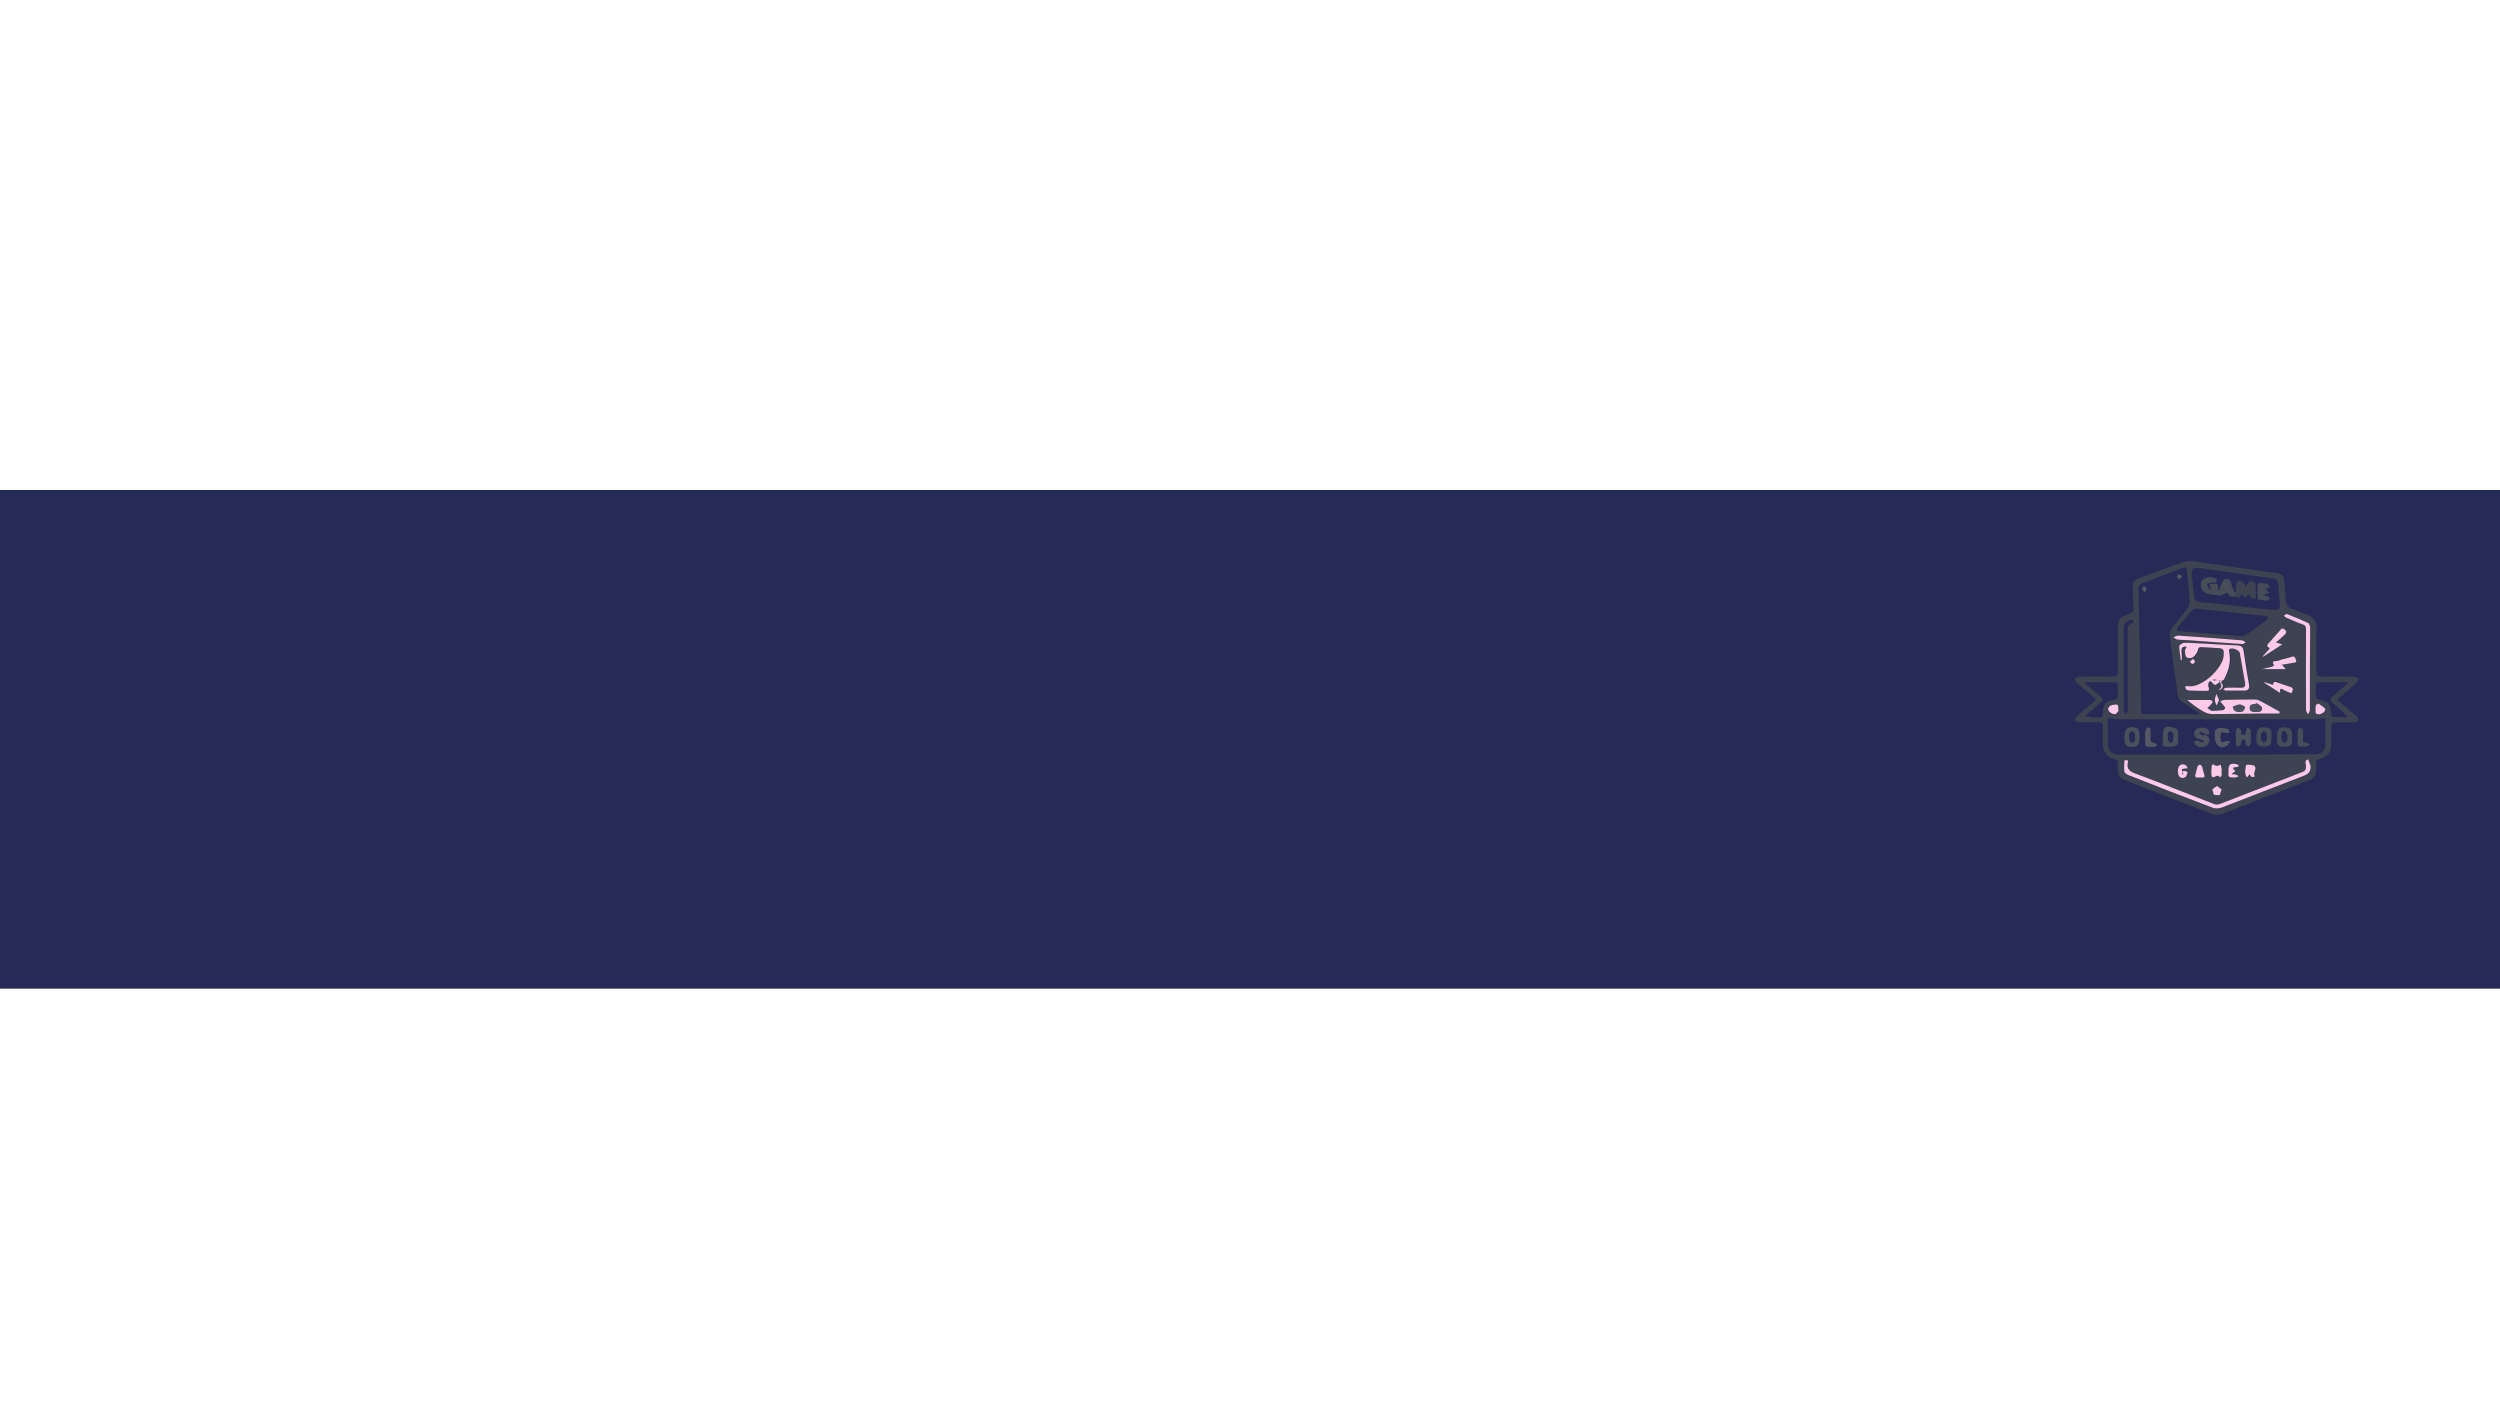
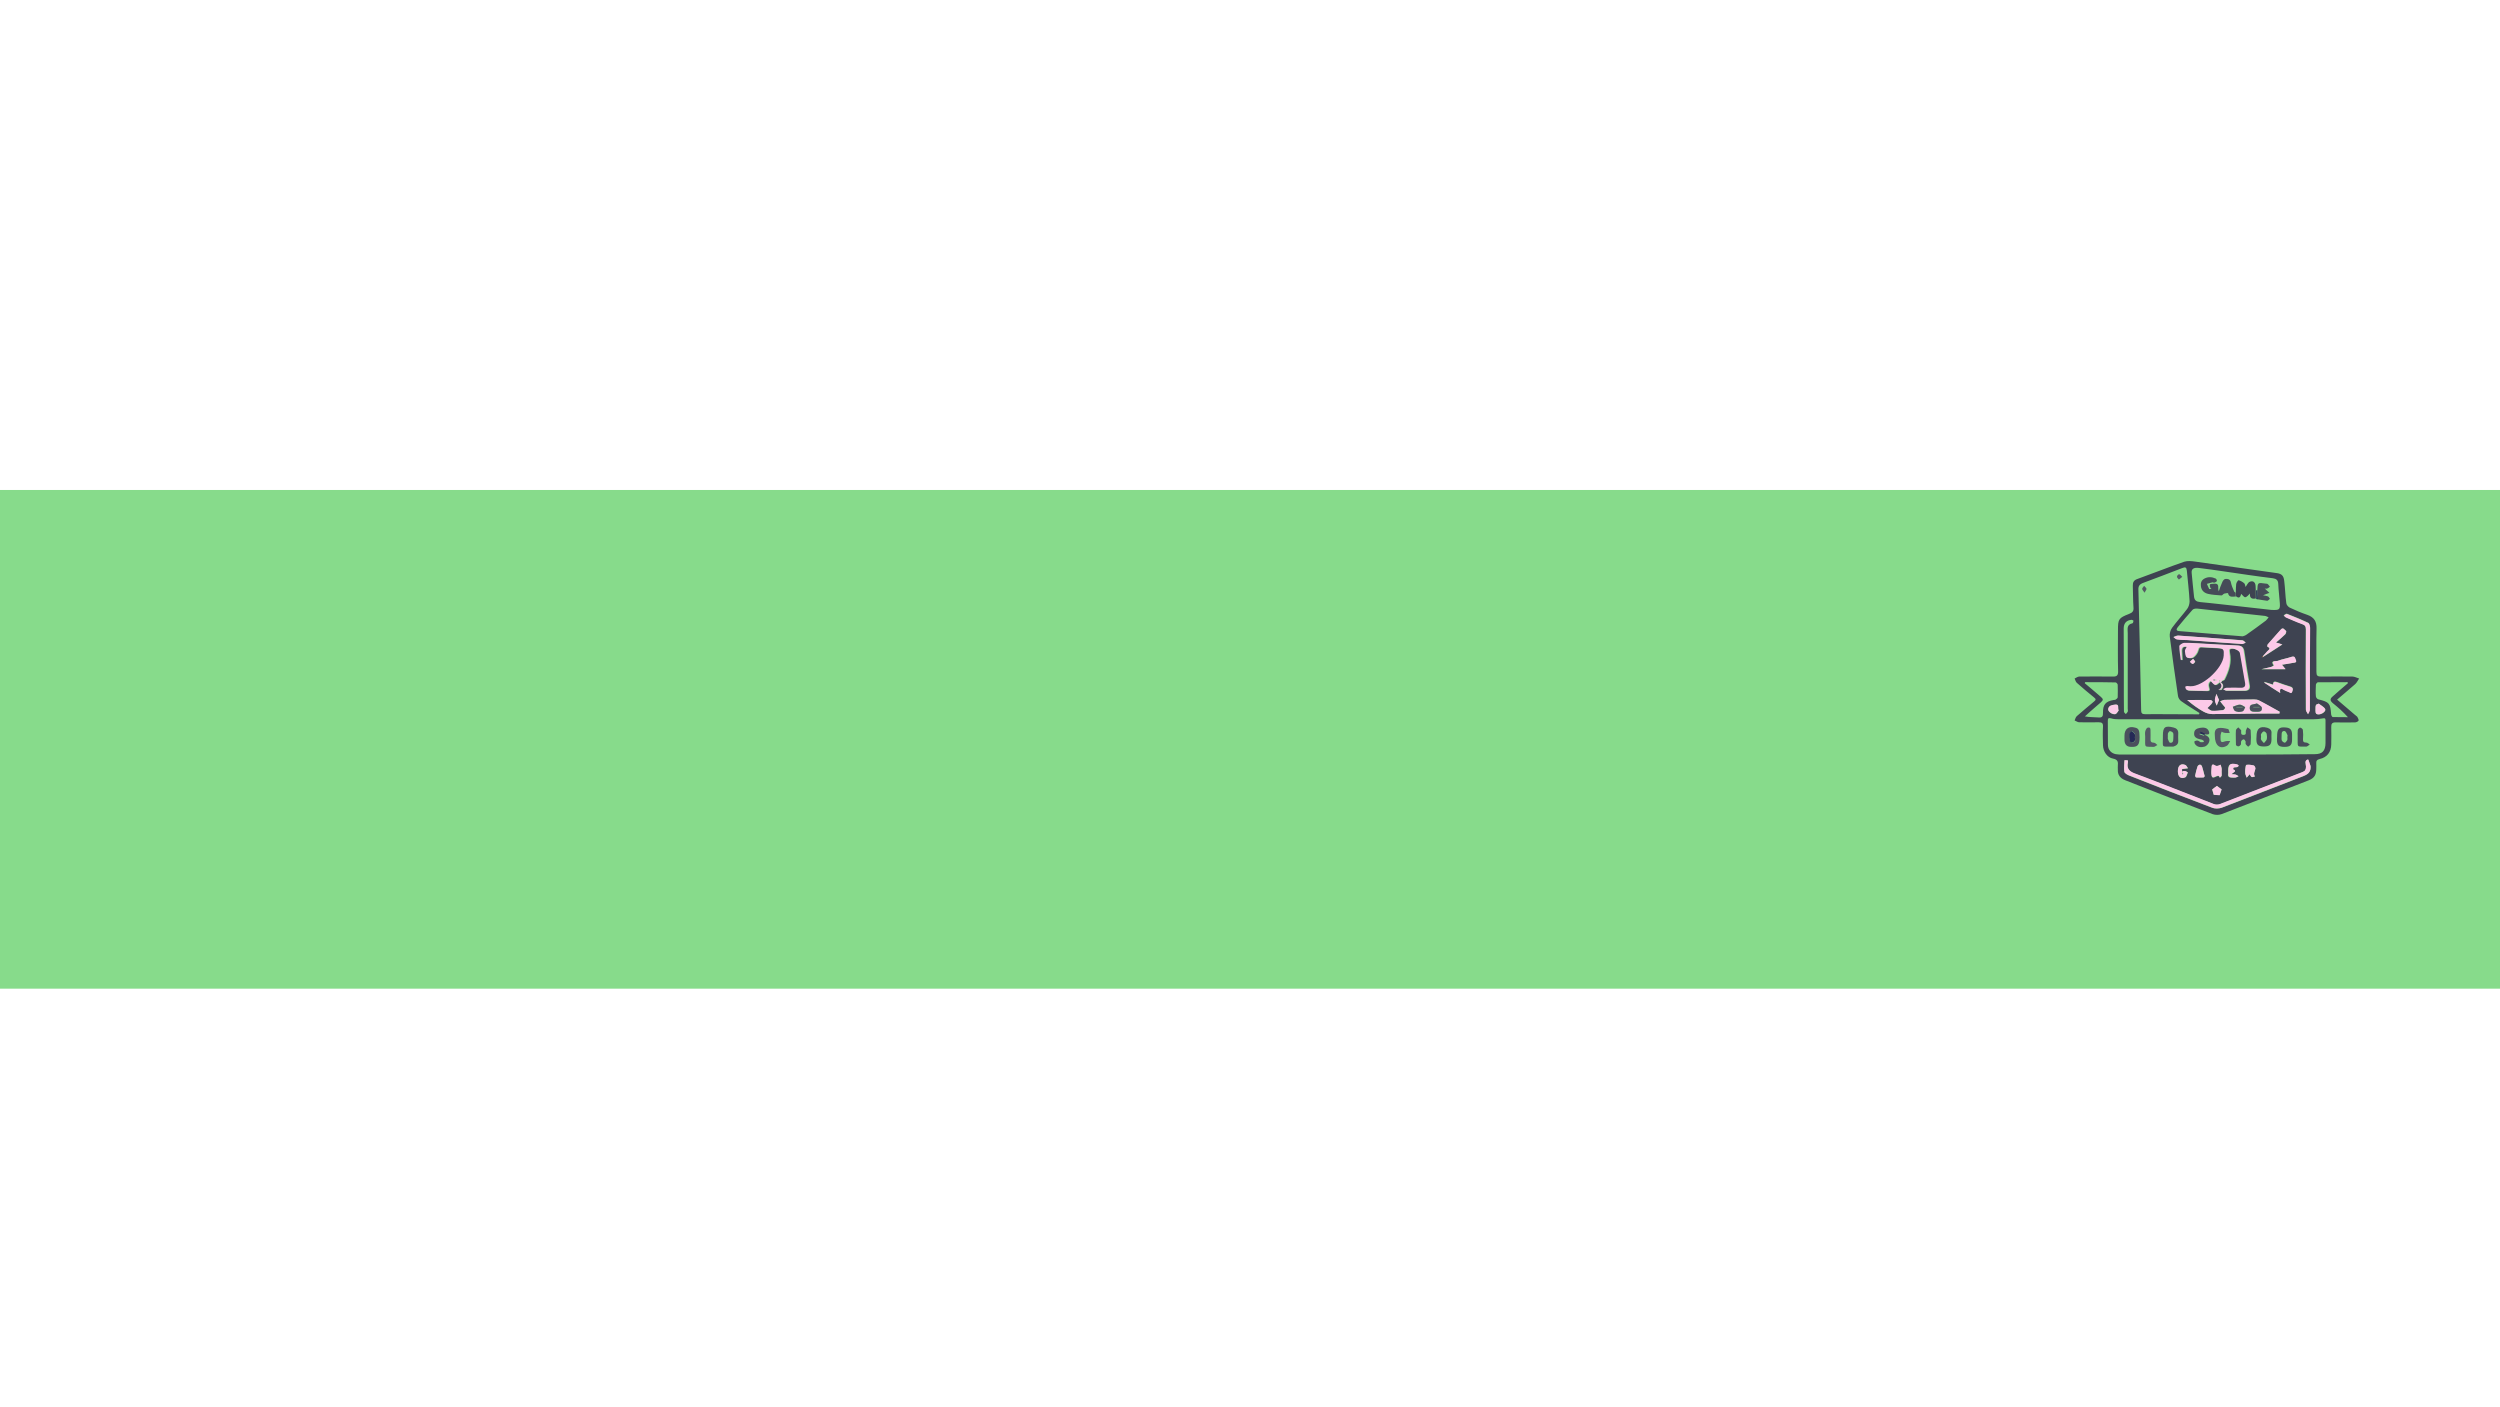
<svg xmlns="http://www.w3.org/2000/svg" version="1.1" id="Calque_1" x="0px" y="0px" viewBox="0 0 1920 1080" style="enable-background:new 0 0 1920 1080;" xml:space="preserve">
  <style type="text/css">
- 	.st0{fill:#262A56;}
+ 	.st0{fill:#87DB8B;}
	.st1{fill:#3E4351;}
	.st2{fill:#FCC9E8;}
	.st3{fill:#EEEFEF;}
	.st4{fill:#CD1818;}
	.st5{fill:#4B505D;}
	.st6{fill:#464C58;}
	.st7{fill:#545965;}
+ 	.st8{fill:#262A56;}
</style>
  <rect y="376.3" class="st0" width="1920" height="383" />
  <g>
    <path class="st1" d="M1794.9,537.3c4.7,4,9.2,7.8,13.7,11.7c0.5,0.5,1.4,1,1.8,1.5c0.5,1,1.2,2.2,1,2.9c-0.3,0.7-1.8,1.4-2.7,1.4   c-4.9,0.1-9.9,0.1-14.7,0c-2.9-0.1-3.7,1-3.6,3.7c0.1,4.4,0.1,8.9,0,13.3c-0.1,5.8-3.2,9.8-8.8,11.1c-2.1,0.5-2.9,1.4-2.7,3.4   c0.1,1.4,0,2.7,0,4.1c0,4.7-1.5,7.1-5.6,8.8c-22.3,8.7-44.6,17.4-67,26c-2.1,0.8-4.8,0.8-6.9,0.1c-22.5-8.5-44.9-17.3-67.3-26.1   c-3.7-1.5-5.8-4-5.6-8.1c0-1-0.1-2.1,0-3c0.3-2.9,0-4.8-3.7-5.5c-4.5-0.8-7.6-5.5-7.7-10.2c-0.1-4.8-0.3-9.6,0-14.4   c0.1-2.6-0.8-3.3-3.3-3.3c-5.1,0.1-10,0.1-15.1,0c-1.1,0-2.3-1-3.4-1.4c0.5-1.1,0.8-2.6,1.8-3.4c4.3-3.8,8.7-7.4,13.1-11.1   c1.4-1.2,1.8-1.8,0-3.2c-4.5-3.6-8.8-7.3-13.1-11.1c-1-0.8-1.2-2.2-1.8-3.4c1.1-0.5,2.3-1.4,3.4-1.5c8.5-0.1,17.2-0.1,25.7,0   c3.2,0.1,4.4-0.7,4.3-4.1c-0.3-10.6-0.1-21-0.1-31.6c0-8.4,0.5-9.3,8.5-12.4c2.7-1,3.7-2.2,3.4-5.1c-0.4-5.5-0.3-11-0.5-16.5   c-0.1-2.7,0.8-4.3,3.4-5.2c12-4.3,23.9-9.1,36.1-13.3c2.5-0.8,5.6-0.5,8.4-0.1c20.9,2.9,41.6,5.8,62.4,8.8c4.1,0.5,5.6,2.1,6,6.2   c0.7,5.6,0.8,11.4,1.6,17c0.1,1.2,1.4,2.7,2.5,3.3c4.4,2.1,8.9,4,13.6,5.6c5.2,1.8,7.3,5.1,7.1,10.6c-0.3,11.1,0,22.3-0.1,33.2   c0,2.9,0.8,3.6,3.7,3.6c8-0.1,16.1-0.1,24,0c1.6,0,3.4,1,5.1,1.5c-1,1.4-1.6,3-3,4.3C1804.2,529.5,1799.5,533.3,1794.9,537.3z    M1737.2,504.8c-0.1,0-0.1,0-0.3,0.1v0.1C1737,504.9,1737.2,504.8,1737.2,504.8c0.3-0.1,0.7-0.1,1-0.3c4.7-3,9.3-6,14.7-9.5   c-2.3-0.7-3.4-1.1-4.9-1.5c2.6-2.2,4.9-4.3,7.1-6.3c0.5-0.5,1-2.3,0.7-2.5c-1.2-0.8-2.1-3.3-4.1-1.1c-3.3,3.7-6.7,7.4-10,11.3   c-0.4,0.4-0.4,1.8-0.3,1.8c3.2,1.4,0.8,2.5-0.1,3.6c-1.1,1.2-2.2,2.5-3.4,3.8C1737.6,504.2,1737.4,504.5,1737.2,504.8z M1705.7,524   c0.3-0.3,0.4-0.5,0.7-0.8c0.8-0.4,2.1-0.7,2.3-1.2c3.3-6.5,5.6-13.3,4-20.7c-0.1-0.8-0.3-2.1,0.1-2.5c1.6-1.6,7.6,0.5,8,2.9   c1.4,7.7,2.6,15.2,4,22.9c0.4,2.6-0.4,3.8-3.2,3.8c-3.7-0.1-7.4-0.1-11.1,0c-0.8,0-1.8,0.7-2.6,1.1c0.8,0.4,1.6,1.1,2.5,1.1   c4.5,0.1,9.2,0,13.7,0c3,0,4.4-1.4,3.8-4.5c-1.5-8.4-2.9-16.9-4.1-25.4c-0.4-3.2-1.6-4.7-4.9-4.8c-9.2-0.4-18.5-1-27.7-1.5   c-4.4-0.3-8.9-0.7-13.3-0.5c-1.2,0-3.6,1.5-3.6,2.5c0,3.4,0.7,7,1.1,10.6c0.3,0,0.7,0,1-0.1c-0.1-2.2-0.3-4.4-0.4-6.7   c-0.1-2.9,1.1-3.8,4-3.3c-0.5,1.2-1.4,2.3-1.4,3.3c0.1,1.6,0.3,4,1.4,4.8s3.8,0.7,4.9-0.1c1.6-1.2,3.2-3.3,3.7-5.4   c0.5-1.8,0.8-2.5,2.7-2.3c4.1,0.4,8.2,0.4,12.4,0.7c4.7,0.3,4.9,1,4.7,5.8c-0.5,9.6-17.6,25.8-27.7,23.4c-0.5-0.1-1.4,0.4-1.9,0.5   c0.3,0.7,0.4,1.6,0.8,2.1c0.5,0.5,1.4,0.8,2.2,0.8c4.4,0.1,8.9,0.1,13.3,0.3c1.6,0,2.6-0.3,1.8-2.5s-0.3-4.3,1.5-5.1   c1.2,1.2,2.2,2.7,3.3,3c1,0.1,2.2-1.2,3.2-1.9c0.1,0,0.3-0.1,0.5-0.1c1.4,1.6,1.9,3.2,0.3,4.9c-0.4,0.3-0.8,0.5-1.4,1   c0.7-0.1,1.4-0.1,2.1-0.3C1707.6,527.7,1708.2,525.8,1705.7,524z M1701.4,579.5c7.8,0,15.8,0,23.6,0c17.6,0,35.2-0.1,52.8-0.3   c5.8,0,8.1-2.6,8.2-8.5c0-5.8,0-11.7,0-17.4c0-1.5-0.4-1.9-1.9-1.6c-2.5,0.4-4.9,0.7-7.4,0.7c-49.9,0-99.7,0-149.6,0   c-1.9,0-3.8-0.1-5.8-0.7c-1.9-0.5-2.5-0.1-2.5,1.8c0.1,6.3,0,12.6,0.1,18.8c0.1,3.6,2.5,6.2,6,6.9c1.6,0.3,3.4,0.3,5.1,0.3   C1653.9,579.5,1677.7,579.5,1701.4,579.5z M1688.8,548.6c0.1-0.3,0.3-0.5,0.4-1c-4.7-3-9.5-5.9-14-9.1c-1.2-0.8-2.3-2.5-2.5-4   c-2.2-15.1-4.4-30.2-6.3-45.5c-0.3-2.2,0.4-5.1,1.8-6.9c3.6-4.9,7.8-9.5,11.5-14.4c1.2-1.5,1.9-4,1.9-5.9   c-0.4-7.8-1.4-15.7-2.1-23.6c-0.3-2.6-1.2-2.9-3.6-1.9c-10,3.8-19.9,7.7-29.8,11.3c-3,1.1-4,2.5-3.8,5.6   c0.8,30.8,1.5,61.5,2.1,92.3c0,2.3,0.8,3,3,3c5.9-0.1,12,0,17.9,0C1673.1,548.6,1681,548.6,1688.8,548.6z M1744.3,468.4   c6.3,0.3,6.9-0.1,6.6-5.2c-0.3-4.9-1-9.8-1.2-14.7c-0.1-2.9-1.4-4-4.1-4.4c-12.4-1.5-24.9-3.4-37.2-5.2c-6.6-1-13.1-1.9-19.6-2.7   c-4.1-0.5-5.9,0.7-5.6,3.8c0.5,6,1.2,12.1,1.8,18.1c0.3,3,1.8,4,4.7,4.3c5.1,0.4,10.2,1.1,15.4,1.6   C1718.3,465.5,1731.9,467,1744.3,468.4z M1722.3,488.7c0.5-0.1,1.9-0.5,2.9-1.2c5.1-3.6,10-7.1,15-10.9c0.8-0.7,1.4-1.6,2.1-2.5   c-1-0.4-1.9-1-3-1.1c-17.3-1.9-34.5-3.8-51.8-5.6c-1.2-0.1-3,0.1-3.7,1c-3.8,4.3-7.7,8.8-11.3,13.3c-1.2,1.5-1.4,2.9,1.4,3   C1689.8,486.1,1705.6,487.3,1722.3,488.7z M1774.5,588.3c-0.7-1.8-1.6-5.1-1.9-4.9c-3.2,0.7-1.6,3.4-1.6,5.4c0,2.2-0.5,3.4-2.7,4.3   c-21.2,8.1-42.3,16.5-63.5,24.6c-1.4,0.5-3.2,0.4-4.5,0c-19.9-7.7-39.7-15.5-59.6-23.1c-4.5-1.6-7.7-3.4-6.5-8.9   c0.1-0.5,0-1.5-0.1-1.6c-0.8-0.3-1.6-0.1-2.5-0.1c-0.1,3-0.5,5.9-0.1,8.8c0.1,1.1,2.3,2.3,3.7,2.9c21.2,8.4,42.4,16.6,63.7,24.7   c2.2,0.8,5.2,0.8,7.4,0c21-8,41.9-16.2,62.8-24.3C1772.9,594.5,1774.9,592.6,1774.5,588.3z M1750.6,548c0-0.4,0.1-1,0.1-1.4   c-5.4-2.9-10.6-5.8-15.9-8.7c-1.1-0.5-2.5-0.7-3.7-0.7c-7.6,0-15.1,0.1-22.7,0.3c-1.2,0-2.3,0.8-3.4,1.1c0.8,1,1.5,1.9,2.3,2.9   c0.5,0.7,1.5,1.4,1.5,2.1s-1,1.6-1.6,1.8c-2.7,0.4-5.5,0.8-8.4,0.5c-1.2,0-2.3-1.4-3.6-2.1c1-1,1.9-1.8,2.9-2.9   c0.5-0.7,1.2-1.5,1.1-2.1c0-0.5-1.2-1.2-1.8-1.2c-5.9-0.1-11.8,0-17.7,0c4,3.6,8.1,6.5,12.5,8.9c1.9,1.1,4.4,1.9,6.7,1.9   c11.5,0,23.1-0.3,34.6-0.4C1739.2,547.9,1745,548,1750.6,548z M1601.4,523.9c-0.1,0.3-0.3,0.5-0.3,0.8c2.9,2.3,5.6,4.8,8.4,7.1   c6.9,6.2,7.6,4.5-0.1,11.1c-2.7,2.3-5.5,4.8-8.2,7.3c3.7,0.7,7,0.5,10.3,0.8c2.9,0.3,3.7-0.8,3.6-3.6c-0.1-6.2,1.9-8.7,8.1-9.8   c0.5-0.1,1.2,0,1.6-0.3c0.7-0.4,1.6-1.2,1.6-1.8c0.1-3.2,0.1-6.5,0-9.6c0-0.7-1.1-1.8-1.6-1.8   C1617.1,523.9,1609.3,523.9,1601.4,523.9z M1803.2,524.7c-0.1-0.3-0.1-0.5-0.3-0.8c-7.6,0-15.2,0-22.8,0.1c-0.5,0-1.5,1.2-1.5,1.9   c-0.1,3-0.3,5.9,0,8.9c0,0.8,1.1,2.2,1.9,2.3c8.4,2.1,9.2,3,9.8,11.4c0,0.8,0.8,2.2,1.2,2.2c3.8,0.1,7.8,0.1,11.7,0.1   c-3.7-4.1-7.6-7.6-11.5-10.7c-2.3-1.9-2.5-3.4,0-5.4C1795.5,531.4,1799.2,528,1803.2,524.7z M1774,513.6c0-10.6,0-21,0-31.6   c0-1.4-0.4-3.4-1.4-3.8c-5.4-2.6-10.9-4.8-16.3-6.9c-0.5-0.3-1.6,0.8-2.5,1.2c0.5,0.5,1,1.2,1.5,1.4c4.1,1.8,8.4,3.7,12.6,5.2   c2.2,0.8,2.9,1.8,2.9,4.1c-0.1,20.6-0.1,41.2,0,61.7c0,1.1,1.1,2.2,1.6,3.4c0.4-1.1,1.4-2.2,1.4-3.4   C1774.1,534.7,1774,524.1,1774,513.6z M1631.1,513.6c0,7,0,14,0,20.9c0,4,0,8,0.1,12c0,0.7,0.8,1.2,1.4,1.9   c0.5-0.5,1.2-1.1,1.5-1.8s0-1.5,0-2.3c0-19.4,0-38.7,0-58c0-3-1.1-6.6,3.6-7.6c0.4-0.1,0.8-1.2,0.8-1.9c0-0.3-1-0.8-1.5-0.8   c-4,0.4-6,2.7-6,6.7C1631.1,493.1,1631.1,503.3,1631.1,513.6z M1674,488.2L1674,488.2c-0.7,0-1.4-0.1-2.1,0c-1,0.1-1.9,0.7-2.7,1   c1,0.7,1.8,1.6,2.7,1.8c2.6,0.4,5.2,0.3,7.8,0.5c14.1,1,28.2,2.1,42.3,3c0.8,0,1.8-0.5,2.7-1c-0.8-0.7-1.8-1.8-2.6-1.8   C1706,490.5,1690,489.3,1674,488.2z M1752.5,510.5c3.2-0.5,5.8-1,8.5-1.4c1.2-0.1,2.7-0.1,1.9-2.1c-0.5-1.4-0.5-3.3-3.2-2.5   c-3.6,1.2-7.3,1.8-10.9,3.2c-1.1,0.4-5.8-0.7-2.7,3.4c-0.7,0.4-1.2,0.8-1.9,1.1c-2.2,0.5-4.4,1.1-7.6,1.8c6.7,0,12.4,0,18.4,0   C1754.3,512.6,1753.6,511.8,1752.5,510.5z M1751.2,532.2c-0.5-3.4,0.5-3.8,2.7-2.6c1.1,0.7,2.5,1.2,3.7,1.6c1,0.3,2.2,1.9,2.9-0.4   c0.5-1.6,0.7-3-1.5-3.6c-3.3-1-6.6-2.1-9.8-3.3c-2.1-0.8-3.6-1-3.4,1.8c-2.5-0.7-4.5-1.4-6.7-2.1c0,0.1-0.1,0.4-0.1,0.5   C1742.8,526.9,1746.6,529.4,1751.2,532.2z M1727.8,594.6c0.4,0.5,0.7,1.6,1.4,2.2c0.5,0.3,1.6-0.3,2.5-0.4c-1.4-2.2,0-4,0.4-6   c0.1-0.7-0.7-2.2-1.4-2.5c-1.8-0.5-3.8-0.7-5.6-0.4c-0.4,0-0.7,2.3-0.8,3.6c-0.1,1-0.1,2.1,0,3c0.3,1.1,0.8,2.1,1.1,3.2   C1726.2,596.4,1727,595.6,1727.8,594.6z M1706.2,592.6L1706.2,592.6c0-1,0.1-1.8,0-2.7c-0.1-0.8-0.4-1.6-0.7-2.5   c-0.8,0.3-1.6,0.7-2.6,1c-0.5,0.1-1.2-0.1-1.6-0.4c-1.4-1-2.6-1.2-2.7,1c-0.1,2.3-0.5,4.7,0,6.9c1,4,5.1-2.6,6.3,1.5   c0.4-0.5,1.2-1,1.4-1.6C1706.4,594.6,1706.2,593.7,1706.2,592.6z M1713.8,594.6c1.2-1.5,4.7-2.3,1-3.7c0.1-0.4,0.3-1.2,0.5-1.4   c0.8-0.3,1.8,0,2.7-0.3c0.4-0.1,0.8-0.7,1.2-1c-0.4-0.4-0.8-1.1-1.4-1.1c-5.2-1.2-6.7-0.1-6.7,5.1c0,0.7,0.1,1.4,0,2.1   c-0.3,2.2,0.8,2.9,2.7,2.9c1,0,2.1,0.1,3,0c0.8-0.1,1.5-0.7,2.2-1c-0.7-0.4-1.2-1-2.1-1.2C1716.3,594.8,1715.3,594.8,1713.8,594.6z    M1672.6,592.3c0,4.3,2.3,6.3,5.8,4.7c1-0.5,1.4-2.5,1.9-3.7c-0.8-0.4-1.5-1.1-2.3-1.1c-2.2-0.1-2.6,0.7-1,2.3   c-0.3,0.1-0.5,0.3-0.8,0.4c-0.1-1.4-0.4-2.7-0.4-4.1c0-0.1,1.4-0.3,2.1-0.4c0.8-0.1,1.6-0.1,2.5-0.3c-0.5-0.8-1.1-2.1-1.9-2.5   C1674.8,586,1672.6,587.9,1672.6,592.3z M1693.2,596.1c-0.7-2.7-1.2-5.2-2.1-7.7c-0.1-0.5-1.1-1.4-1.6-1.2   c-0.7,0.1-1.6,0.8-1.8,1.4c-0.8,2.2-1.4,4.5-1.8,6.9c-0.1,0.4,0.4,1.5,0.7,1.5c1.9,0.1,3.8,0.1,5.6,0   C1692.6,597.2,1692.9,596.4,1693.2,596.1z M1780.8,540.4c-2.6,0.8-2.5,0.8-2.5,5.4c0,1.9,0.4,3,2.6,2.9c2.6-0.1,5.8-2.6,4.8-4.1   C1784.8,542.7,1782.6,541.7,1780.8,540.4z M1627.1,545.7c-1-2.2,0.8-4.9-2.6-4.5c-2.3,0.3-4.8,0.5-5.4,3.3c-0.4,1.9,2.9,4.5,5.5,4   C1625.6,548.2,1626.4,546.5,1627.1,545.7z M1706.2,606.3c-1.2-1-2.6-1.9-3.7-2.7c-1.1,0.8-2.3,1.8-3.6,2.7c0.4,1.4,1,3,1.2,4.1   c1.8,0.1,3.3,0.1,4.5,0.3C1705.1,609.2,1705.7,607.7,1706.2,606.3z M1704.2,537.6c-0.7-1.6-1.4-3.2-1.9-4.7   c-0.4,1.5-1.2,3.2-1.2,4.7c0,1.4,0.8,2.9,1.4,4.3C1703,540.6,1703.5,539.3,1704.2,537.6z M1684.3,506c-1.1,1-1.6,1.6-2.3,2.2   c0.7,0.5,1.4,1.8,2.1,1.6c0.7,0,1.6-1,1.9-1.8C1685.9,507.8,1685,507,1684.3,506z" />
    <path class="st2" d="M1704.3,524.1c-1.1,0.7-2.3,2.1-3.2,1.9c-1.1-0.3-2.1-1.8-3.3-3c-1.8,0.8-2.3,2.9-1.5,5.1   c0.8,2.2-0.1,2.5-1.8,2.5c-4.4,0-8.9-0.1-13.3-0.3c-0.7,0-1.6-0.3-2.2-0.8c-0.5-0.5-0.5-1.4-0.8-2.1c0.7-0.3,1.4-0.7,1.9-0.5   c10.2,2.3,27.2-13.7,27.7-23.4c0.3-4.7,0-5.5-4.7-5.8c-4.1-0.3-8.2-0.4-12.4-0.7c-1.9-0.1-2.2,0.4-2.7,2.3   c-0.5,2.1-2.1,4.1-3.7,5.4c-1.1,0.8-3.8,1-4.9,0.1c-1.1-0.8-1.2-3.2-1.4-4.8c0-1,0.8-2.1,1.4-3.3c-2.7-0.5-4.1,0.4-4,3.3   c0.1,2.2,0.3,4.4,0.4,6.7c-0.3,0-0.7,0-1,0.1c-0.4-3.6-1.1-7-1.1-10.6c0-0.8,2.3-2.3,3.6-2.5c4.4-0.1,8.9,0.3,13.3,0.5   c9.2,0.5,18.5,1.1,27.7,1.5c3.3,0.1,4.5,1.5,4.9,4.8c1.2,8.5,2.6,16.9,4.1,25.4c0.5,3.2-0.7,4.5-3.8,4.5c-4.5,0-9.2,0-13.7,0   c-0.8,0-1.6-0.7-2.5-1.1c0.8-0.4,1.8-1.1,2.6-1.1c3.7-0.1,7.4-0.1,11.1,0c2.7,0.1,3.7-1.2,3.2-3.8c-1.4-7.7-2.6-15.2-4-22.9   c-0.4-2.3-6.3-4.5-8-2.9c-0.4,0.4-0.3,1.6-0.1,2.5c1.5,7.6-0.7,14.3-4,20.7c-0.3,0.7-1.5,0.8-2.3,1.2c-0.4-0.3-1-0.5-1.4-0.8   C1704.7,522.9,1704.5,523.6,1704.3,524.1z M1700.8,521.9c-0.4,0.1-1,0.3-1.4,0.3c0.4,0.1,1,0.3,1.4,0.4c0.5,0,1-0.1,1.5-0.1   c0-0.1,0-0.3,0-0.4C1701.9,522.1,1701.3,521.9,1700.8,521.9z" />
    <path class="st2" d="M1774.5,588.3c0.3,4.3-1.6,6.2-5.4,7.6c-21,8-41.9,16.3-62.8,24.3c-2.2,0.8-5.2,1-7.4,0   c-21.3-8.1-42.6-16.3-63.7-24.7c-1.5-0.5-3.6-1.8-3.7-2.9c-0.4-2.9,0-5.9,0.1-8.8c0.8,0,1.8,0,2.5,0.1c0.1,0,0.3,1.1,0.1,1.6   c-1.2,5.5,1.9,7.3,6.5,8.9c19.9,7.4,39.7,15.4,59.6,23.1c1.4,0.5,3.2,0.5,4.5,0c21.2-8.1,42.3-16.5,63.5-24.6   c2.2-0.8,2.7-2.1,2.7-4.3c0-1.9-1.5-4.7,1.6-5.4C1772.9,583.2,1773.8,586.5,1774.5,588.3z" />
    <path class="st2" d="M1750.6,548c-5.6,0-11.3,0-17,0c-11.5,0.1-23.1,0.4-34.6,0.4c-2.2,0-4.7-0.8-6.7-1.9   c-4.4-2.5-8.5-5.5-12.5-8.9c5.9,0,11.8,0,17.7,0c0.7,0,1.8,0.8,1.8,1.2c0,0.7-0.7,1.5-1.1,2.1c-0.8,1-1.9,1.9-2.9,2.9   c1.2,0.7,2.3,2.1,3.6,2.1c2.7,0.1,5.6-0.3,8.4-0.5c0.7-0.1,1.6-1.1,1.6-1.8s-1-1.4-1.5-2.1c-0.8-1-1.5-1.9-2.3-2.9   c1.1-0.4,2.3-1.1,3.4-1.1c7.6-0.1,15.1-0.3,22.7-0.3c1.2,0,2.6,0.1,3.7,0.7c5.4,2.7,10.6,5.8,15.9,8.7   C1750.8,547.1,1750.6,547.5,1750.6,548z M1733.3,540.2c-2.6,1.1-5.5,0.1-5.5,3.6c0,2.7,2.3,3,4.5,2.9s5.2,0.4,4.8-3   C1737,542.3,1734.7,541.3,1733.3,540.2z M1719.4,546.8c1.1-0.3,2.5-0.3,3.3-0.8c0.8-0.7,1.1-1.9,1.6-3c-1.4-0.7-2.7-1.9-4.1-1.9   c-1.8,0-3.6,1.1-5.4,1.6c0.4,1.1,0.7,2.3,1.4,3C1717.1,546.5,1718.3,546.5,1719.4,546.8z" />
    <path class="st2" d="M1774,513.6c0,10.6,0,21,0,31.6c0,1.1-0.8,2.2-1.4,3.4c-0.5-1.1-1.6-2.2-1.6-3.4c-0.1-20.6-0.1-41.2,0-61.7   c0-2.3-0.7-3.4-2.9-4.1c-4.3-1.5-8.5-3.4-12.6-5.2c-0.5-0.3-1-1-1.5-1.4c0.8-0.4,1.8-1.5,2.5-1.2c5.5,2.2,11,4.4,16.3,6.9   c0.8,0.4,1.4,2.6,1.4,3.8C1774.1,492.5,1774,503.1,1774,513.6z" />
    <path class="st2" d="M1674,488.2c16.1,1.1,32.1,2.3,48.1,3.6c1,0.1,1.8,1.2,2.6,1.8c-1,0.3-1.9,1-2.7,1c-14.1-1-28.2-1.9-42.3-3   c-2.6-0.1-5.2-0.1-7.8-0.5c-1-0.1-1.8-1.2-2.7-1.8c1-0.3,1.8-0.8,2.7-1C1672.6,488,1673.3,488.2,1674,488.2L1674,488.2z" />
    <path class="st2" d="M1737.8,504c1.1-1.2,2.3-2.5,3.4-3.8c1-1.1,3.3-2.2,0.1-3.6c-0.1,0,0-1.4,0.3-1.8c3.3-3.7,6.6-7.4,10-11.3   c1.9-2.2,2.9,0.3,4.1,1.1c0.3,0.1-0.1,1.9-0.7,2.5c-2.2,2.2-4.5,4.1-7.1,6.3c1.5,0.4,2.6,0.8,4.9,1.5c-5.4,3.4-10,6.5-14.7,9.5   C1738.1,504.4,1738,504.2,1737.8,504z" />
    <path class="st2" d="M1752.5,510.5c1.1,1.2,1.8,2.2,2.9,3.4c-6.2,0-11.8,0-18.4,0c3.2-0.7,5.4-1.2,7.6-1.8c0.7-0.1,1.2-0.7,1.9-1.1   c-3-4.1,1.6-3,2.7-3.4c3.4-1.4,7.3-1.9,10.9-3.2c2.6-0.8,2.6,1.1,3.2,2.5c0.8,2.1-0.8,1.9-1.9,2.1   C1758.4,509.6,1755.7,510,1752.5,510.5z" />
    <path class="st2" d="M1751.2,532.2c-4.5-2.9-8.4-5.4-12.2-7.8c0-0.1,0.1-0.4,0.1-0.5c2.2,0.7,4.3,1.2,6.7,2.1   c-0.1-2.7,1.4-2.6,3.4-1.8c3.2,1.2,6.5,2.3,9.8,3.3c2.2,0.7,2.1,1.9,1.5,3.6c-0.7,2.2-1.9,0.7-2.9,0.4c-1.2-0.4-2.6-1-3.7-1.6   C1751.7,528.3,1750.6,528.7,1751.2,532.2z" />
    <path class="st2" d="M1727.8,594.6c-0.8,1-1.5,1.8-2.3,2.6c-0.4-1.1-1-2.1-1.1-3.2c-0.1-1-0.1-2.1,0-3c0.1-1.2,0.4-3.4,0.8-3.6   c1.8-0.3,3.8,0,5.6,0.4c0.7,0.1,1.5,1.6,1.4,2.5c-0.4,2.1-1.8,3.8-0.4,6c-0.8,0.1-1.9,0.7-2.5,0.4   C1728.5,596.3,1728.1,595.2,1727.8,594.6z" />
    <path class="st2" d="M1706.2,592.6c0,1,0.1,2.1,0,3c-0.1,0.5-0.8,1.1-1.4,1.6c-1.2-4.1-5.4,2.3-6.3-1.5c-0.5-2.2-0.1-4.5,0-6.9   c0.1-2.2,1.4-1.9,2.7-1c0.4,0.3,1.1,0.5,1.6,0.4c0.8-0.1,1.8-0.5,2.6-1c0.3,0.8,0.5,1.6,0.7,2.5   C1706.4,590.8,1706.2,591.6,1706.2,592.6L1706.2,592.6z" />
    <path class="st2" d="M1713.8,594.6c1.6,0.1,2.5,0,3.4,0.3c0.7,0.3,1.4,0.8,2.1,1.2c-0.7,0.4-1.5,0.8-2.2,1c-1,0.1-2.1,0.1-3,0   c-1.8,0-3-0.7-2.7-2.9c0.1-0.7,0-1.4,0-2.1c0-5.2,1.5-6.3,6.7-5.1c0.5,0.1,1,0.8,1.4,1.1c-0.4,0.3-0.8,0.8-1.2,1   c-0.8,0.1-1.8,0-2.7,0.3c-0.3,0.1-0.4,0.8-0.5,1.4C1718.5,592.3,1715,593.1,1713.8,594.6z" />
    <path class="st2" d="M1672.6,592.3c0-4.3,2.3-6.3,5.8-4.8c0.8,0.4,1.2,1.6,1.9,2.5c-0.8,0.1-1.6,0.1-2.5,0.3   c-0.7,0.1-2.1,0.3-2.1,0.4c0,1.4,0.3,2.7,0.4,4.1c0.3-0.1,0.5-0.3,0.8-0.4c-1.5-1.6-1.1-2.5,1-2.3c0.8,0,1.6,0.7,2.3,1.1   c-0.7,1.2-1,3.3-1.9,3.7C1674.9,598.6,1672.6,596.5,1672.6,592.3z" />
    <path class="st2" d="M1693.2,596.1c-0.3,0.3-0.5,1-1,1c-1.9,0.1-3.8,0.1-5.6,0c-0.3,0-0.8-1.1-0.7-1.5c0.5-2.3,1.1-4.7,1.8-6.9   c0.3-0.7,1.1-1.4,1.8-1.4c0.4-0.1,1.4,0.7,1.6,1.2C1691.8,590.9,1692.4,593.4,1693.2,596.1z" />
    <path class="st2" d="M1780.8,540.4c1.6,1.4,4,2.5,4.9,4.1c0.8,1.5-2.3,4-4.8,4.1c-2.2,0.1-2.6-0.8-2.6-2.9   C1778.4,541.2,1778.2,541.2,1780.8,540.4z" />
    <path class="st2" d="M1627.1,545.7c-0.7,0.8-1.5,2.5-2.5,2.7c-2.5,0.5-5.9-2.2-5.5-4c0.5-2.7,3-3,5.4-3.3   C1627.9,540.8,1626.2,543.5,1627.1,545.7z" />
    <path class="st2" d="M1706.2,606.3c-0.4,1.4-1,2.9-1.5,4.4c-1.1,0-2.7-0.1-4.5-0.3c-0.3-1.1-0.8-2.7-1.2-4.1c1.2-1,2.5-1.9,3.6-2.7   C1703.6,604.4,1705,605.3,1706.2,606.3z" />
    <path class="st2" d="M1704.2,537.6c-0.7,1.6-1.2,2.9-1.8,4.3c-0.5-1.4-1.4-2.7-1.4-4.3c0-1.5,0.8-3.2,1.2-4.7   C1702.8,534.4,1703.5,536,1704.2,537.6z" />
    <path class="st2" d="M1684.3,506c0.7,1,1.6,1.8,1.5,2.1c-0.3,0.8-1.2,1.8-1.9,1.8c-0.7,0-1.4-1.1-2.1-1.6   C1682.5,507.5,1683.2,507,1684.3,506z" />
    <path class="st2" d="M1705,529c1.6-1.8,1.2-3.4-0.3-4.9c0.3,0,0.5,0,0.8,0c2.5,1.8,1.9,3.7,0.1,5.6   C1705.6,529.5,1705.3,529.2,1705,529z" />
    <path class="st2" d="M1705.7,524c-0.3,0-0.5,0-0.8,0c-0.1,0-0.3,0.1-0.5,0.1c0.3-0.5,0.4-1.2,0.7-1.8c0.4,0.3,1,0.5,1.4,0.8   C1706.1,523.5,1705.8,523.7,1705.7,524z" />
    <path class="st2" d="M1705.7,529.6c-0.7,0.1-1.4,0.1-2.1,0.3c0.4-0.3,0.8-0.5,1.4-1C1705.3,529.2,1705.6,529.5,1705.7,529.6z" />
    <path class="st3" d="M1737.2,504.6c0,0.1-0.1,0.3-0.1,0.4v-0.1C1737,504.8,1737.2,504.8,1737.2,504.6L1737.2,504.6z" />
    <path class="st4" d="M1737.2,504.8c0.1-0.3,0.4-0.5,0.5-0.8c0.1,0.1,0.3,0.4,0.4,0.5C1737.8,504.6,1737.6,504.6,1737.2,504.8   C1737.2,504.6,1737.2,504.8,1737.2,504.8z" />
    <path class="st5" d="M1717.1,565.9c0-1.6-0.1-3.4,0.1-5.1c0.1-0.8,1.1-1.5,1.8-2.2c0.7,0.7,1.5,1.5,2.2,2.2c0.1,0.1,0,0.4,0,0.7   c0.1,1.2-0.5,2.9,1.8,2.9c2.6,0,1.5-1.9,1.8-3.2c0.3-1,0.8-1.8,1.2-2.6c0.8,0.7,2.5,1.4,2.5,2.2c0.3,3.6,0.3,7.1,0,10.6   c0,0.7-1.2,1.4-1.9,2.1c-0.7-0.7-1.5-1.2-1.9-2.1c-0.3-0.5,0.1-1.4-0.1-2.1c-0.3-0.7-1.1-1.6-1.5-1.5c-0.7,0.1-1.6,0.8-1.9,1.6   s0.1,1.9-0.3,2.6c-0.3,0.5-1.2,1.2-1.9,1.2c-0.7,0-1.8-0.7-1.8-1.2C1717.1,570,1717.2,568,1717.1,565.9L1717.1,565.9z" />
    <path class="st5" d="M1661.1,565.9c0-0.3,0-0.7,0-1c0-6.5,1.6-7.8,8.1-6.2c2.2,0.5,3.8,1.8,3.7,4.5c-0.1,1.9-0.1,3.8,0,5.8   c0.1,2.7-1.6,3.7-3.8,4.4c-0.3,0-0.4,0-0.7,0C1659.5,573.3,1661.2,574.6,1661.1,565.9z M1664.9,565.9L1664.9,565.9   c0,0.5-0.1,1.2,0,1.6c0.4,1.1,1,2.7,1.6,2.9c2.1,0.4,2.6-1.1,2.6-3c-0.1-1.5,0.3-3-0.1-4.4c-0.3-0.7-1.5-1.4-2.5-1.5   c-0.4-0.1-1.2,1-1.5,1.6C1664.8,564,1664.9,564.9,1664.9,565.9z" />
    <path class="st5" d="M1693.2,564.4c2.5,0.8,4.4,2.5,3.4,5.4c-0.4,1.5-2.1,3.2-3.4,3.6c-2.6,0.7-5.5,0.7-7.4-1.9   c-0.4-0.5-0.7-1.9-0.4-2.2c0.7-0.4,1.6-0.7,2.5-0.5c0.8,0.1,1.5,1,2.2,1.2c0.7,0.1,1.5,0,2.2-0.1c0.1,0,0.4-0.8,0.3-0.8   c-0.5-0.4-1.2-1-1.9-1.1c-4.3-0.8-5.8-2.1-5.6-4.9c0.1-2.9,2.3-3.7,4.5-4.1c2.7-0.5,5.9-0.3,6.9,2.9c1,2.9-1.8,2.1-3.3,2.1   c-1.1-0.5-2.2-1.1-3.3-1.5c0,0-0.4,0.8-0.7,1.4c1.1,0.4,2.2,0.8,3.2,1.1C1692.8,564.5,1693.1,564.4,1693.2,564.4z" />
    <path class="st6" d="M1748.8,565.8c0-6,1.4-7.6,6.6-7.1c3.4,0.3,4.8,1.6,4.9,5.2c0,1.4,0,2.7,0,4.1c0,4.3-1.4,5.6-5.8,5.6   s-5.8-1.2-5.8-5.6C1748.8,567.1,1748.8,566.5,1748.8,565.8z M1756.7,566L1756.7,566c0-0.5,0.3-1.2,0-1.6c-0.5-1.1-1.1-2.6-1.9-2.9   c-1.8-0.4-2.6,0.8-2.5,2.7c0.1,1.5-0.3,3,0.1,4.4c0.3,0.8,1.4,1.6,2.2,1.8c0.5,0.1,1.5-1,1.9-1.8C1756.9,568,1756.7,567,1756.7,566   z" />
    <path class="st5" d="M1643.2,566.2c0,6-1.5,7.7-6.7,7.4c-3.2-0.1-4.8-1.9-4.9-5.2c0-1.1,0-2.3,0-3.4c0-5.2,3.2-7.6,8.1-6.2   C1642.5,559.4,1643.2,560.8,1643.2,566.2z M1639.6,566.3L1639.6,566.3c0-1,0.4-1.9,0-2.7c-0.5-0.8-1.5-1.5-2.3-2.2   c-0.7,0.7-1.8,1.4-1.9,2.2c-0.3,1.8-0.1,3.6,0.3,5.4c0.1,0.5,1.2,1.5,1.8,1.4c0.8-0.1,1.8-0.8,2.2-1.5   C1639.9,568.2,1639.6,567.3,1639.6,566.3z" />
    <path class="st6" d="M1733,565.8c0-6.3,2.5-8.4,8.2-6.9c2.2,0.7,3.6,1.9,3.3,4.4c-0.1,1.5,0,3,0,4.4c0,4.3-1.5,5.6-5.8,5.6   c-4.4,0-5.8-1.2-5.8-5.6C1733,567.1,1733,566.5,1733,565.8z M1736.5,565.9c0,0.7-0.3,1.5,0,2.1c0.5,1,1.4,1.8,2.2,2.7   c0.7-1,1.8-1.8,2.1-2.7c0.4-1.4,0.3-3,0-4.4c-0.1-0.8-1.4-1.9-2.1-1.9c-0.8,0-1.6,1.1-2.1,1.9   C1736.2,564.1,1736.5,565.1,1736.5,565.9z" />
    <path class="st7" d="M1701,565.1c-0.1-1.9-0.5-5.1,2.7-5.9c2.3-0.5,4.9,0.1,7.4,0.7c0.7,0.1,0.8,1.9,1.4,3c-1.2,0-2.5,0.1-3.6,0   c-1-0.1-1.8-0.5-2.7-1c-0.3,1-0.7,1.8-0.8,2.7c-0.1,1,0,2.1,0,3c0,2.7,1.2,2.6,3.3,1.8c1.2-0.4,2.7-0.3,4.1-0.3   c-0.8,1.2-1.4,3-2.5,3.6C1705,575.8,1701,572.6,1701,565.1z" />
    <path class="st7" d="M1647.5,565.9c0-1.5-0.3-3,0.1-4.4c0.3-1.1,1.1-2.6,1.9-2.7c2.3-0.5,2.1,1.4,2.1,2.9c0,1.9,0.1,3.8,0,5.8   c-0.1,1.9,0.4,2.9,2.6,2.9c1,0,1.9,1.2,2.7,1.8c-1,0.4-1.9,1.4-2.9,1.4C1646.5,573.3,1647.5,574.7,1647.5,565.9z" />
    <path class="st6" d="M1764.6,565.8c0-1.6-0.1-3.4,0.1-5.1c0.1-0.8,1.2-1.9,1.8-1.9c0.8,0.1,2.1,1.1,2.1,1.8   c0.3,2.3,0.3,4.8,0.1,7.1c-0.1,1.9,0.5,2.6,2.5,2.6c1,0,1.9,1,2.7,1.5c-0.8,0.5-1.8,1.5-2.6,1.6   C1763.3,573.3,1764.8,574.4,1764.6,565.8z" />
-     <path class="st0" d="M1693.2,564.4c-0.3,0-0.4,0.1-0.7,0c-1.1-0.4-2.2-0.7-3.2-1.1c0.3-0.4,0.7-1.4,0.7-1.4c1.1,0.4,2.2,1,3.3,1.5   C1693.3,563.8,1693.3,564.1,1693.2,564.4z" />
+     <path class="st8" d="M1693.2,564.4c-0.3,0-0.4,0.1-0.7,0c-1.1-0.4-2.2-0.7-3.2-1.1c0.3-0.4,0.7-1.4,0.7-1.4c1.1,0.4,2.2,1,3.3,1.5   C1693.3,563.8,1693.3,564.1,1693.2,564.4z" />
    <path class="st7" d="M1647,455.2c-1-1.6-1.9-2.3-1.8-3c0.1-0.8,1-1.5,1.5-2.3c0.5,0.7,1.5,1.4,1.8,2.2   C1648.7,452.7,1647.9,453.5,1647,455.2z" />
    <path class="st7" d="M1676,443c-1.1,1-1.9,1.5-2.6,2.1c-0.5-0.7-1.5-1.4-1.5-2.2c0-0.7,1-1.8,1.6-1.9   C1674.2,441,1674.9,442,1676,443z" />
    <path class="st6" d="M1697.6,451.6c-0.3-1.4-1.4-3.3,1.2-3.2c1.9,0,5.1-1.1,4.8,2.9c0,1,0,1.8,0.4,2.9c0.8-2.3,1.6-4.8,2.7-7.1   c0.4-1.1,1.5-2.5,2.5-2.5c1.6-0.1,3.6,0.1,4.1,2.6s1.5,4.7,2.5,7c0.1,0.4,0.8,0.7,1.2,1c0,1,0,1.9,0.1,2.9c-2.5,0.1-5.2,1-6-2.6   c0-0.1-1.9,0.1-2.9,0.4c-0.8,0.3-1.4,1.4-2.1,1.4c-3.4-0.3-7-0.4-10.3-1.2c-2.9-0.7-5.1-2.5-5.5-5.9c-0.3-2.5,0.3-4.5,2.6-5.8   c2.9-1.6,5.9-1.4,8.9,0c0.4,0.3,1,1.5,0.7,1.9c-0.3,0.5-1.2,1-1.9,1.2c-0.4,0.1-1-0.3-1.4-0.3c-1.4,0.4-2.7,0.8-4.3,1.2   c0.5,1.4,1.2,2.6,1.8,4c0.5,0,1.1-0.1,1.6-0.1C1698.3,452,1697.9,451.9,1697.6,451.6z" />
    <path class="st1" d="M1717.2,457.9c0-1,0-1.9-0.1-2.9c0.1-2.2,0-4.4,0.3-6.5c0.1-1.1,1.5-2.9,1.8-2.9c1.5,0.4,3,1.2,4.3,2.3   c0.7,0.5,0.7,1.8,1.1,2.9c1.1-1.5,1.8-3.4,3.2-4c2.6-1.1,4.4,0.4,4.5,3.4c0,1,0.1,1.8,0.1,2.7c0,2.2,0.1,4.5,0.1,6.7   c-3.4,0.8-4.9-0.7-4.5-3.8c-1.1,1-2.2,2.6-3.6,2.9c-0.8,0.1-2.2-1.6-3.2-2.6C1720.8,457.8,1720.1,460.3,1717.2,457.9z" />
    <path class="st6" d="M1733.6,453.3c0.3-6,0.3-6,6.3-5.1c0.5,0.1,1.2,0,1.6,0.3c0.7,0.5,1.2,1.4,1.8,2.1c-0.7,0.5-1.2,1.1-2.1,1.4   c-0.7,0.3-1.5,0-1.9,0c1.1,1,2.3,2.1,3.6,3.3c-1.5,0.5-2.9,1.1-4.9,1.9c1.5,0.3,2.7,0.4,3.7,0.8c0.7,0.3,1.1,1.2,1.6,1.9   c-0.7,0.5-1.4,1.5-2.1,1.5c-2.6-0.3-5.1-0.8-7.7-1.2C1733.7,457.8,1733.6,455.5,1733.6,453.3z" />
-     <path class="st0" d="M1733.6,453.3c0.1,2.3,0.1,4.5,0.3,6.9c-0.4,0-0.7-0.1-1.1-0.1c0-2.2-0.1-4.5-0.1-6.7   C1732.9,453.3,1733.2,453.3,1733.6,453.3z" />
+     <path class="st8" d="M1733.6,453.3c0.1,2.3,0.1,4.5,0.3,6.9c-0.4,0-0.7-0.1-1.1-0.1c0-2.2-0.1-4.5-0.1-6.7   C1732.9,453.3,1733.2,453.3,1733.6,453.3z" />
    <path class="st2" d="M1700.8,522c0.5,0,1,0.1,1.5,0.1c0,0.1,0,0.3,0,0.3c-0.5,0-1,0.1-1.5,0.1   C1700.8,522.4,1700.8,522.2,1700.8,522z" />
    <path class="st1" d="M1700.8,521.9c0,0.3,0,0.4,0,0.7c-0.4-0.1-1-0.3-1.4-0.4C1699.8,522.1,1700.3,522.1,1700.8,521.9z" />
    <path class="st5" d="M1733.3,540.2c1.4,1.1,3.7,2.2,3.8,3.4c0.4,3.4-2.6,3-4.8,3c-2.1,0.1-4.5-0.1-4.5-2.9   C1727.8,540.4,1730.7,541.3,1733.3,540.2z M1735.2,543.4c0-0.1,0-0.4,0-0.5c-1.5,0-3,0-4.5,0c0,0.1,0,0.4,0,0.5   C1732.2,543.4,1733.7,543.4,1735.2,543.4z" />
    <path class="st5" d="M1719.4,546.8c-1.1-0.3-2.5-0.3-3.2-1c-0.8-0.7-1-2.1-1.4-3c1.8-0.5,3.6-1.6,5.4-1.6c1.4,0,2.7,1.2,4.1,1.9   c-0.5,1-0.8,2.3-1.6,3C1722,546.7,1720.7,546.5,1719.4,546.8z M1722.2,543.4c0-0.1,0-0.4,0-0.5c-1.5,0-3,0-4.5,0c0,0.1,0,0.4,0,0.5   C1719.2,543.4,1720.7,543.4,1722.2,543.4z" />
-     <path class="st0" d="M1639.6,566.3c0,1,0.3,1.9-0.1,2.6c-0.4,0.7-1.4,1.4-2.2,1.5c-0.5,0.1-1.6-0.8-1.8-1.4   c-0.3-1.8-0.4-3.6-0.3-5.4c0.1-0.8,1.2-1.5,1.9-2.2c0.8,0.7,1.8,1.4,2.3,2.2C1640,564.4,1639.6,565.5,1639.6,566.3L1639.6,566.3z" />
+     <path class="st8" d="M1639.6,566.3c0,1,0.3,1.9-0.1,2.6c-0.4,0.7-1.4,1.4-2.2,1.5c-0.5,0.1-1.6-0.8-1.8-1.4   c-0.3-1.8-0.4-3.6-0.3-5.4c0.1-0.8,1.2-1.5,1.9-2.2c0.8,0.7,1.8,1.4,2.3,2.2C1640,564.4,1639.6,565.5,1639.6,566.3L1639.6,566.3z" />
    <path class="st7" d="M1735.2,543.4c-1.5,0-3,0-4.5,0c0-0.1,0-0.4,0-0.5c1.5,0,3,0,4.5,0C1735.2,543.1,1735.2,543.2,1735.2,543.4z" />
    <path class="st7" d="M1722.2,543.4c-1.5,0-3,0-4.5,0c0-0.1,0-0.4,0-0.5c1.5,0,3,0,4.5,0C1722.2,543.1,1722.2,543.2,1722.2,543.4z" />
  </g>
</svg>
